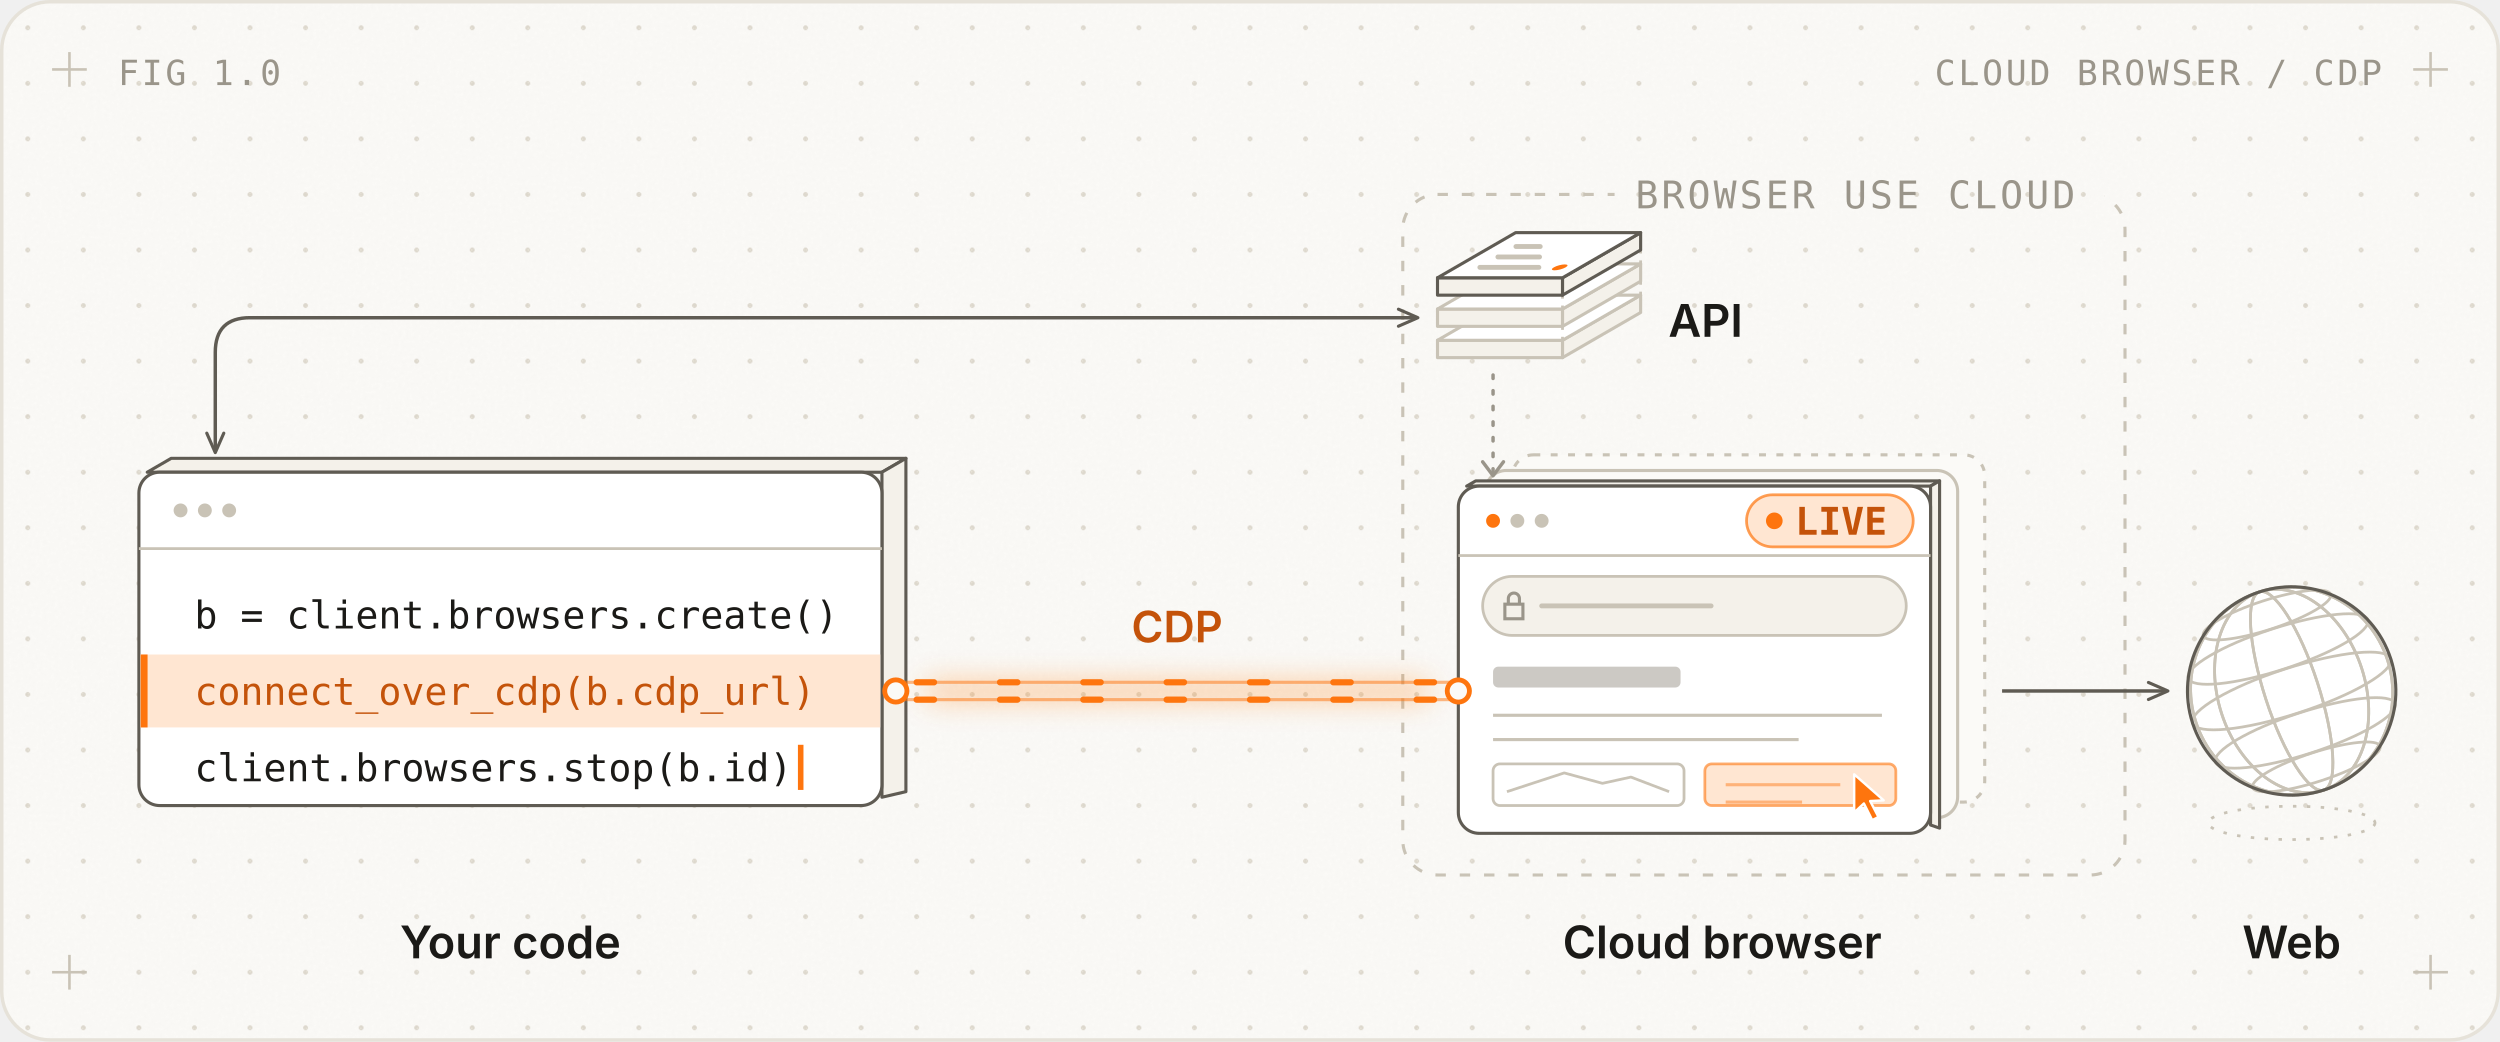
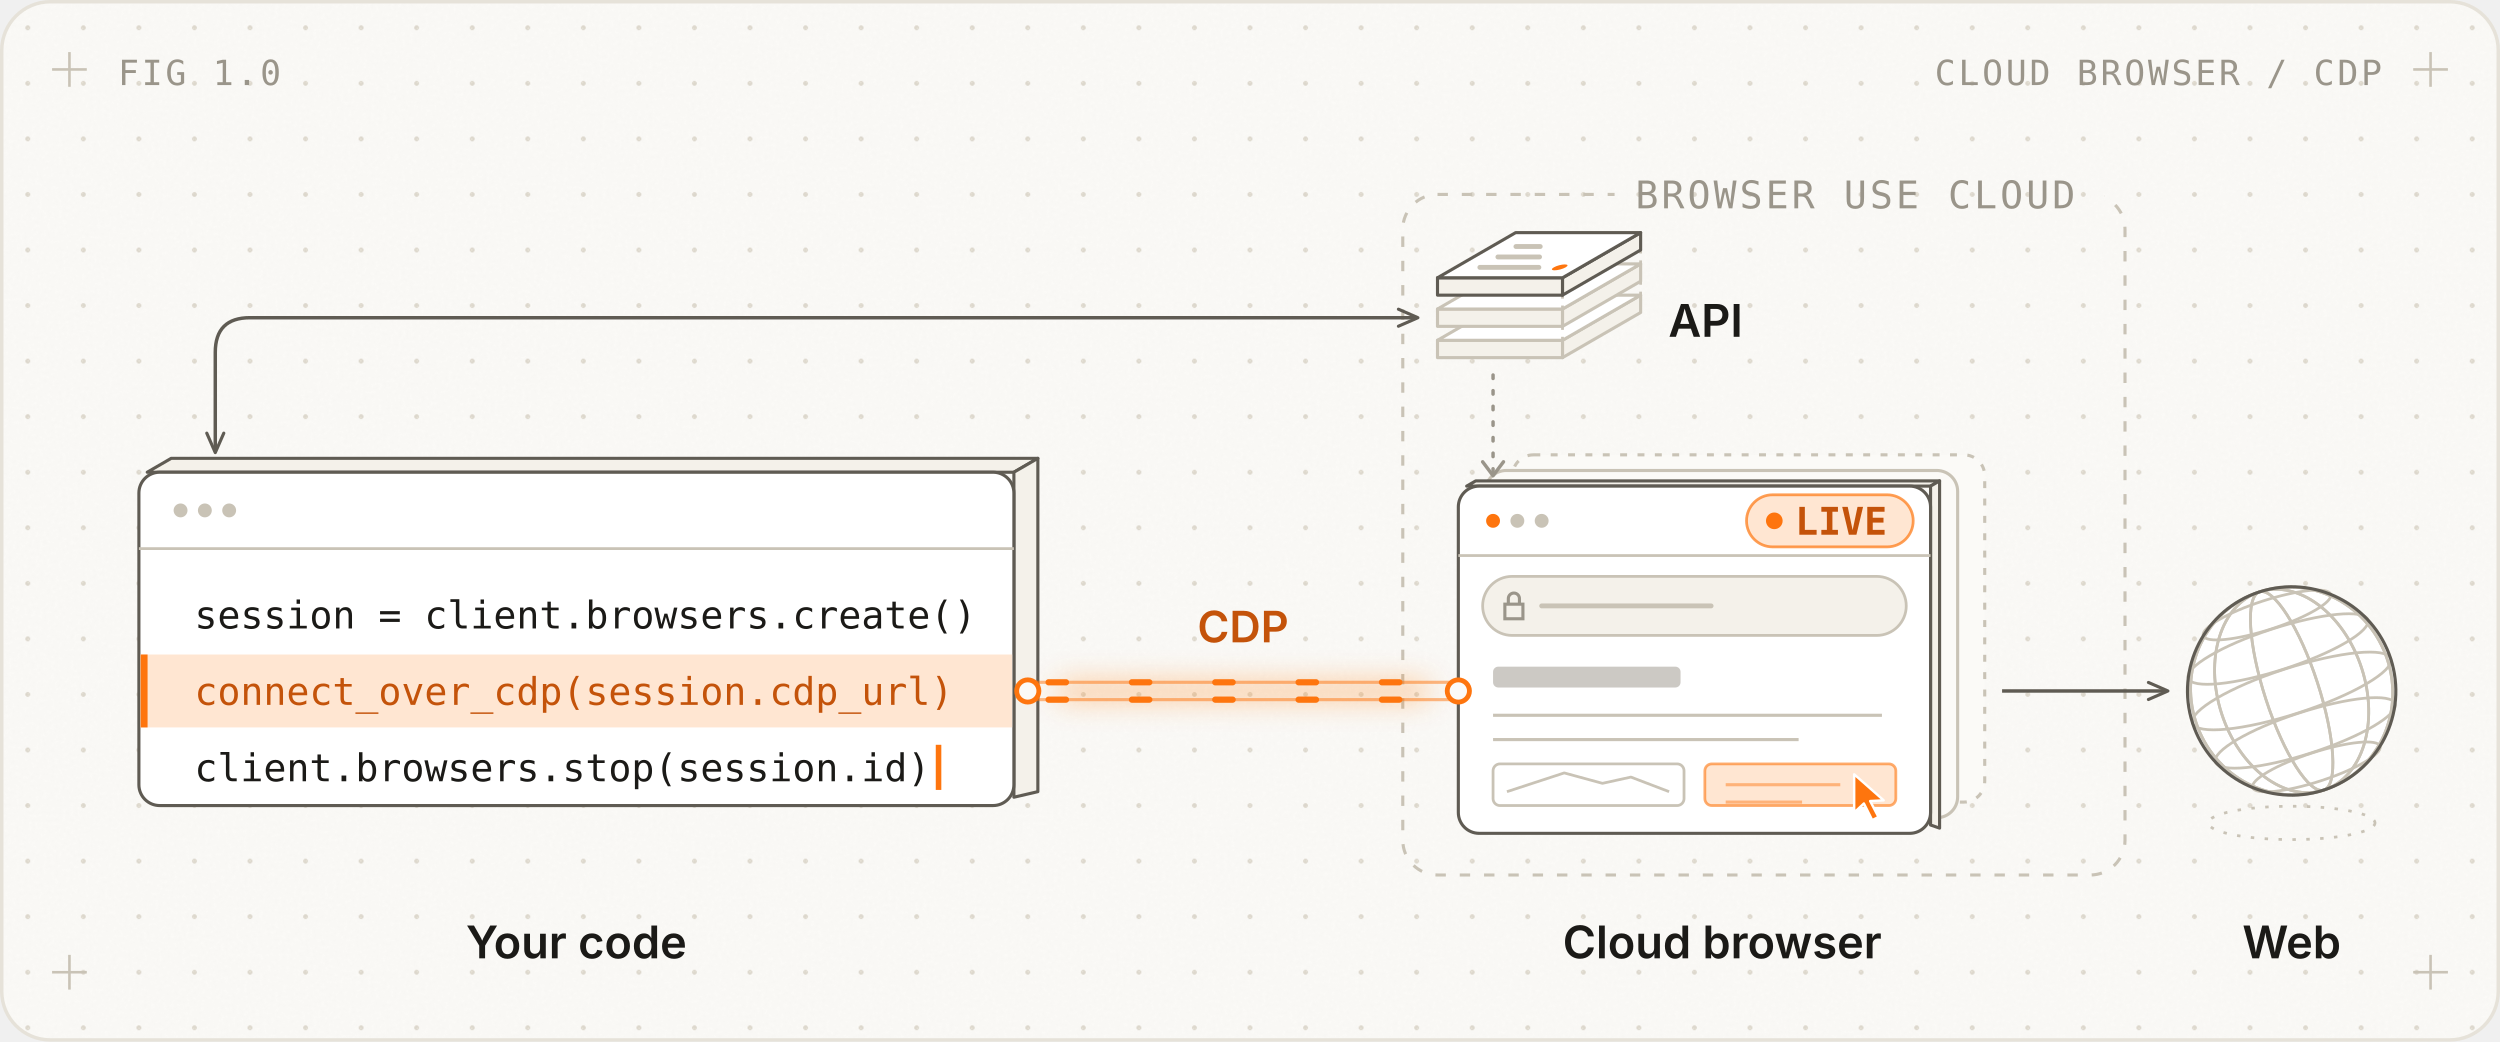
<svg xmlns="http://www.w3.org/2000/svg" viewBox="0 0 720 300" width="720" height="300" role="img" aria-labelledby="t d" fill="none">
  <style>.s{font-family:Geist, Inter, -apple-system, BlinkMacSystemFont, 'Segoe UI', Helvetica, Arial, sans-serif}.m{font-family:'Geist Mono', ui-monospace, SFMono-Regular, Menlo, monospace}text{font-kerning:normal}@keyframes fr{to{stroke-dashoffset:-24}}@keyframes fl{to{stroke-dashoffset:24}}@keyframes cur{0%,100%{transform:translate(0,0)}35%,55%{transform:translate(-30px,-14px)}75%{transform:translate(-8px,-24px)}}@keyframes live{0%,100%{fill-opacity:1}50%{fill-opacity:.25}}@keyframes caret{0%,49%{fill-opacity:1}50%,100%{fill-opacity:0}}@keyframes spin{0%{transform:scaleX(0)}16.7%{transform:scaleX(.5)}33.3%{transform:scaleX(.866)}50%{transform:scaleX(1)}66.7%{transform:scaleX(.866)}83.3%{transform:scaleX(.5)}100%{transform:scaleX(0)}}.ma,.story{display:none}@media (prefers-reduced-motion:no-preference){.pkr{animation:fr 1s linear infinite}.pkl{animation:fl 1.5s linear infinite}.cur{animation:cur 6s ease-in-out infinite}.live{animation:live 1.6s ease-in-out infinite}.caret{animation:caret 1.1s step-end infinite}.ms{display:none}.ma,.story{display:inline}}.mer{transform-origin:660px 199px;transform:scaleX(.5)}@media (prefers-reduced-motion:no-preference){.mer{animation:spin 18s linear infinite}}@keyframes b1{0%,2.0%{fill-opacity:0}4.0%,28.0%{fill-opacity:1}31.0%,100%{fill-opacity:0}}@media (prefers-reduced-motion:no-preference){.b1{animation:b1 10s linear infinite}}@keyframes b3{0%,73.0%{fill-opacity:0}75.0%,86.0%{fill-opacity:1}89.0%,100%{fill-opacity:0}}@media (prefers-reduced-motion:no-preference){.b3{animation:b3 10s linear infinite}}</style>
  <defs>
    <pattern id="dots" width="16" height="16" patternUnits="userSpaceOnUse">
      <circle cx="8" cy="8" r="0.7" fill="#DDD8CD" />
    </pattern>
    <filter id="grain" x="0" y="0" width="100%" height="100%">
      <feTurbulence type="fractalNoise" baseFrequency="0.9" numOctaves="2" seed="7" stitchTiles="stitch" />
      <feColorMatrix values="0 0 0 0 0.5  0 0 0 0 0.5  0 0 0 0 0.5  0 0 0 0.05 0" />
    </filter>
    <clipPath id="card">
      <rect x="0.5" y="0.5" width="719" height="299" rx="14" />
    </clipPath>
    <marker id="ah" viewBox="0 0 10 10" refX="8.5" refY="5" markerWidth="7" markerHeight="7" orient="auto-start-reverse">
      <path d="M1 1.5 L9 5 L1 8.5" stroke="#5F5B53" stroke-width="1.3" fill="none" stroke-linecap="round" stroke-linejoin="round" />
    </marker>
    <filter id="glow" filterUnits="userSpaceOnUse" x="0" y="0" width="720" height="300">
      <feGaussianBlur stdDeviation="4" />
    </filter>
    <filter id="halo" filterUnits="userSpaceOnUse" x="0" y="0" width="720" height="300">
      <feGaussianBlur stdDeviation="2.2" />
    </filter>
    <pattern id="hatch" width="5" height="5" patternUnits="userSpaceOnUse" patternTransform="rotate(45)">
      <line x1="0" y1="0" x2="0" y2="5" stroke="#C9C3B6" stroke-width="0.8" />
    </pattern>
    <mask id="gm" maskUnits="userSpaceOnUse" x="0" y="0" width="720" height="300">
      <rect width="720" height="300" fill="#fff" />
      <rect x="465.0" y="48" width="141.0" height="16" fill="#000" />
    </mask>
    <path id="p1" d="M62 132 V101.5 Q62 91.5 72 91.5 H412" />
-     <path id="p2" d="M258 199 H420" />
+     <path id="p2" d="M296 199 H420" />
    <path id="p3" d="M556 199 H630" />
  </defs>
  <rect x="0.5" y="0.5" width="719" height="299" rx="14" fill="#FBFAF7" />
  <g clip-path="url(#card)">
    <rect width="720" height="300" fill="url(#dots)" />
    <rect width="720" height="300" filter="url(#grain)" />
  </g>
  <rect x="0.5" y="0.5" width="719" height="299" rx="14" fill="none" stroke="#E6E2D9" />
  <path d="M15 20h10M20 15v10" stroke="#C9C3B6" stroke-width="0.75" />
  <path d="M695 20h10M700 15v10" stroke="#C9C3B6" stroke-width="0.75" />
  <path d="M15 280h10M20 275v10" stroke="#C9C3B6" stroke-width="0.75" />
  <path d="M695 280h10M700 275v10" stroke="#C9C3B6" stroke-width="0.75" />
  <text x="34.0" y="24.5" font-size="10" fill="#9A958A" letter-spacing="0.08em" class="m">FIG 1.0</text>
  <text x="686.0" y="24.5" font-size="10" fill="#9A958A" text-anchor="end" letter-spacing="0.08em" class="m">CLOUD BROWSER / CDP</text>
-   <polygon points="42.4,136.0 254.0,136.0 260.9,132.0 49.3,132.0" fill="#F4F1EA" stroke="#5F5B53" stroke-width="0.9" stroke-linejoin="round" stroke-linecap="round" />
-   <polygon points="254.0,136.0 260.9,132.0 260.9,228.0 254.0,229.6" fill="#F4F1EA" stroke="#5F5B53" stroke-width="0.9" stroke-linejoin="round" stroke-linecap="round" />
-   <rect x="40" y="136" width="214" height="96" rx="6" fill="#FFFFFF" stroke="#5F5B53" stroke-width="0.9" />
-   <line x1="40" y1="158" x2="254" y2="158" stroke="#C9C3B6" stroke-width="0.8" />
+   <polygon points="42.4,136.0 292.0,136.0 298.9,132.0 49.3,132.0" fill="#F4F1EA" stroke="#5F5B53" stroke-width="0.9" stroke-linejoin="round" stroke-linecap="round" />
+   <polygon points="292.0,136.0 298.9,132.0 298.9,228.0 292.0,229.6" fill="#F4F1EA" stroke="#5F5B53" stroke-width="0.9" stroke-linejoin="round" stroke-linecap="round" />
+   <rect x="40" y="136" width="252" height="96" rx="6" fill="#FFFFFF" stroke="#5F5B53" stroke-width="0.9" />
+   <line x1="40" y1="158" x2="292" y2="158" stroke="#C9C3B6" stroke-width="0.8" />
  <circle cx="52" cy="147.0" r="2" fill="#C9C3B6" />
  <circle cx="59" cy="147.0" r="2" fill="#C9C3B6" />
  <circle cx="66" cy="147.0" r="2" fill="#C9C3B6" />
-   <rect class="b1" x="40.5" y="166.5" width="213" height="21" fill="#FFE6D2" fill-opacity="0" />
-   <text x="56.0" y="181.0" font-size="11" fill="#1B1A17" class="m">b = client.browsers.create()</text>
-   <rect x="40.5" y="188.5" width="213" height="21" fill="#FFE6D2" />
+   <rect class="b1" x="40.5" y="166.5" width="251" height="21" fill="#FFE6D2" fill-opacity="0" />
+   <text x="56.0" y="181.0" font-size="11" fill="#1B1A17" class="m">session = client.browsers.create()</text>
+   <rect x="40.5" y="188.5" width="251" height="21" fill="#FFE6D2" />
  <rect x="40.5" y="188.5" width="2" height="21" fill="#FE750E" />
-   <text x="56.0" y="203.0" font-size="11" fill="#C4530A" font-weight="500" class="m">connect_over_cdp(b.cdp_url)</text>
-   <rect class="b3" x="40.5" y="210.5" width="213" height="21" fill="#FFE6D2" fill-opacity="0" />
-   <text x="56.0" y="225.0" font-size="11" fill="#1B1A17" class="m">client.browsers.stop(b.id)</text>
-   <rect class="caret" x="229.8" y="214.5" width="1.6" height="13" fill="#FE750E" />
+   <text x="56.0" y="203.0" font-size="11" fill="#C4530A" font-weight="500" class="m">connect_over_cdp(session.cdp_url)</text>
+   <rect class="b3" x="40.5" y="210.5" width="251" height="21" fill="#FFE6D2" fill-opacity="0" />
+   <text x="56.0" y="225.0" font-size="11" fill="#1B1A17" class="m">client.browsers.stop(session.id)</text>
+   <rect class="caret" x="269.5" y="214.5" width="1.6" height="13" fill="#FE750E" />
  <rect x="404" y="56" width="208" height="196" rx="10" mask="url(#gm)" stroke="#C9C3B6" stroke-width="0.9" stroke-dasharray="3 4" />
  <text x="471.0" y="60.0" font-size="11" fill="#9A958A" letter-spacing="0.08em" class="m">BROWSER USE CLOUD</text>
  <polygon points="450.0,98.0 472.5,85.0 472.5,90.0 450.0,103.0" fill="#F4F1EA" stroke="#C9C3B6" stroke-width="0.9" stroke-linejoin="round" stroke-linecap="round" />
  <rect x="414" y="98" width="36" height="5" fill="#F4F1EA" stroke="#C9C3B6" stroke-width="0.9" stroke-linejoin="round" stroke-linecap="round" />
  <polygon points="414.0,98.0 450.0,98.0 472.5,85.0 436.5,85.0" fill="#FFFFFF" stroke="#C9C3B6" stroke-width="0.9" stroke-linejoin="round" stroke-linecap="round" />
  <path d="M450 94v4M472.5 81.0v4" stroke="#C9C3B6" stroke-width="0.8" stroke-dasharray="1 2" />
  <polygon points="450.0,89.0 472.5,76.0 472.5,81.0 450.0,94.0" fill="#F4F1EA" stroke="#C9C3B6" stroke-width="0.9" stroke-linejoin="round" stroke-linecap="round" />
  <rect x="414" y="89" width="36" height="5" fill="#F4F1EA" stroke="#C9C3B6" stroke-width="0.9" stroke-linejoin="round" stroke-linecap="round" />
  <polygon points="414.0,89.0 450.0,89.0 472.5,76.0 436.5,76.0" fill="#FFFFFF" stroke="#C9C3B6" stroke-width="0.9" stroke-linejoin="round" stroke-linecap="round" />
  <path d="M450 85v4M472.5 72.0v4" stroke="#C9C3B6" stroke-width="0.8" stroke-dasharray="1 2" />
  <polygon points="450.0,80.0 472.5,67.0 472.5,72.0 450.0,85.0" fill="#F4F1EA" stroke="#5F5B53" stroke-width="0.9" stroke-linejoin="round" stroke-linecap="round" />
  <rect x="414" y="80" width="36" height="5" fill="#F4F1EA" stroke="#5F5B53" stroke-width="0.9" stroke-linejoin="round" stroke-linecap="round" />
  <polygon points="414.0,80.0 450.0,80.0 472.5,67.0 436.5,67.0" fill="#FFFFFF" stroke="#5F5B53" stroke-width="0.9" stroke-linejoin="round" stroke-linecap="round" />
  <g transform="matrix(1,0,0.866,-0.5,414.0,80.0)">
    <line x1="7" y1="6" x2="24" y2="6" stroke="#C9C3B6" stroke-width="1.4" stroke-linecap="round" vector-effect="non-scaling-stroke" />
    <line x1="7" y1="12" x2="19" y2="12" stroke="#C9C3B6" stroke-width="1.4" stroke-linecap="round" vector-effect="non-scaling-stroke" />
    <line x1="7" y1="18" x2="14" y2="18" stroke="#C9C3B6" stroke-width="1.4" stroke-linecap="round" vector-effect="non-scaling-stroke" />
    <circle cx="30" cy="6" r="1.7" fill="#FE750E" />
  </g>
  <text x="480.5" y="97.0" font-size="13" fill="#1B1A17" font-weight="600" class="s">API</text>
  <rect x="435.6" y="131.0" width="136" height="100" rx="6" fill="#FBFAF7" stroke="#C9C3B6" stroke-width="0.9" stroke-dasharray="2 3" />
  <rect x="427.8" y="135.5" width="136" height="100" rx="6" fill="#FBFAF7" stroke="#C9C3B6" stroke-width="0.9" />
  <polygon points="422.4,140.0 556.0,140.0 558.6,138.5 425.0,138.5" fill="#F4F1EA" stroke="#5F5B53" stroke-width="0.9" stroke-linejoin="round" stroke-linecap="round" />
  <polygon points="556.0,140.0 558.6,138.5 558.6,238.5 556.0,237.6" fill="#F4F1EA" stroke="#5F5B53" stroke-width="0.9" stroke-linejoin="round" stroke-linecap="round" />
  <rect x="420" y="140" width="136" height="100" rx="6" fill="#FFFFFF" stroke="#5F5B53" stroke-width="0.9" />
  <line x1="420" y1="160" x2="556" y2="160" stroke="#C9C3B6" stroke-width="0.8" />
  <circle cx="430" cy="150.0" r="2" fill="#FE750E" />
  <circle cx="437" cy="150.0" r="2" fill="#C9C3B6" />
  <circle cx="444" cy="150.0" r="2" fill="#C9C3B6" />
  <rect x="503" y="142.5" width="48" height="15" rx="7.5" fill="#FFE6D2" stroke="#FE750E" stroke-width="0.8" stroke-opacity=".7" />
  <circle class="live" cx="511" cy="150" r="2.4" fill="#FE750E" />
  <text x="517.0" y="154.0" font-size="11" fill="#C4530A" font-weight="600" class="m">LIVE</text>
  <rect x="427" y="166" width="122" height="17" rx="8.5" fill="#F4F1EA" stroke="#C9C3B6" stroke-width="0.8" />
  <path d="M433.4 174.0h5.2v4.2h-5.2zM434.4 174.0v-1.6a1.6 1.6 0 0 1 3.2 0v1.6" stroke="#9A958A" stroke-width="0.9" />
  <line x1="444" y1="174.5" x2="492.8" y2="174.5" stroke="#C9C3B6" stroke-width="1.4" stroke-linecap="round" />
  <rect x="430" y="192" width="54" height="6" rx="1.5" fill="#9A958A" fill-opacity=".5" />
  <line x1="430" y1="206" x2="542" y2="206" stroke="#C9C3B6" stroke-width="0.9" />
  <line x1="430" y1="213" x2="518" y2="213" stroke="#C9C3B6" stroke-width="0.9" />
  <rect x="430" y="220" width="55.0" height="12" rx="2" stroke="#C9C3B6" stroke-width="0.8" />
  <path d="M434 228 l16.5 -5.4 l11.0 3.0 l8.2 -1.8 l11.0 4.2" stroke="#C9C3B6" stroke-width="0.8" stroke-linejoin="round" />
  <rect x="491.0" y="220" width="55.0" height="12" rx="2" fill="#FFE6D2" stroke="#FE750E" stroke-width="0.8" stroke-opacity=".6" />
  <line x1="497.0" y1="226" x2="530.0" y2="226" stroke="#FE750E" stroke-opacity=".45" stroke-width="0.9" />
  <line x1="497.0" y1="231" x2="519.0" y2="231" stroke="#FE750E" stroke-opacity=".45" stroke-width="0.9" />
  <path class="cur" d="M534 223 l0 11 l2.8 -2.6 l2.4 4.8 l1.8 -0.9 l-2.4 -4.6 l3.9 -0.2z" fill="#FE750E" stroke="#FFFFFF" stroke-width="0.7" stroke-linejoin="round" />
  <line x1="430" y1="108" x2="430" y2="137" stroke="#9A958A" stroke-width="1" stroke-dasharray="1 3.5" stroke-linecap="round" />
  <path d="M427 133 L430 137 L433 133" stroke="#9A958A" stroke-width="1" stroke-linecap="round" stroke-linejoin="round" />
  <path d="M62 130 V101.5 Q62 91.5 72 91.5 H408" stroke="#5F5B53" stroke-width="1" marker-start="url(#ah)" marker-end="url(#ah)" />
-   <rect x="266.0" y="196.0" width="146.0" height="6" rx="3" fill="#FE750E" fill-opacity="0.35" filter="url(#glow)" />
-   <line x1="258.0" y1="196.5" x2="420.0" y2="196.5" stroke="#FE750E" stroke-width="0.9" stroke-opacity=".5" />
-   <line class="pkr" x1="264.0" y1="196.5" x2="414.0" y2="196.5" stroke="#FE750E" stroke-width="1.8" stroke-linecap="round" stroke-dasharray="5 19" />
-   <line x1="258.0" y1="201.5" x2="420.0" y2="201.5" stroke="#FE750E" stroke-width="0.9" stroke-opacity=".5" />
-   <line class="pkl" x1="264.0" y1="201.5" x2="414.0" y2="201.5" stroke="#FE750E" stroke-width="1.8" stroke-linecap="round" stroke-dasharray="5 19" />
-   <circle cx="258.0" cy="199.0" r="3.2" fill="#FBFAF7" stroke="#FE750E" stroke-width="1.4" />
+   <rect x="304.0" y="196.0" width="108.0" height="6" rx="3" fill="#FE750E" fill-opacity="0.35" filter="url(#glow)" />
+   <line x1="296.0" y1="196.5" x2="420.0" y2="196.5" stroke="#FE750E" stroke-width="0.9" stroke-opacity=".5" />
+   <line class="pkr" x1="302.0" y1="196.5" x2="414.0" y2="196.5" stroke="#FE750E" stroke-width="1.8" stroke-linecap="round" stroke-dasharray="5 19" />
+   <line x1="296.0" y1="201.5" x2="420.0" y2="201.5" stroke="#FE750E" stroke-width="0.9" stroke-opacity=".5" />
+   <line class="pkl" x1="302.0" y1="201.5" x2="414.0" y2="201.5" stroke="#FE750E" stroke-width="1.8" stroke-linecap="round" stroke-dasharray="5 19" />
+   <circle cx="296.0" cy="199.0" r="3.2" fill="#FBFAF7" stroke="#FE750E" stroke-width="1.4" />
  <circle cx="420.0" cy="199.0" r="3.2" fill="#FBFAF7" stroke="#FE750E" stroke-width="1.4" />
-   <text x="339.0" y="185.0" font-size="12.5" fill="#C4530A" font-weight="600" text-anchor="middle" class="s">CDP</text>
+   <text x="358.0" y="185.0" font-size="12.5" fill="#C4530A" font-weight="600" text-anchor="middle" class="s">CDP</text>
  <g transform="rotate(-18 660 199)">
    <circle cx="660" cy="199" r="30" fill="#FFFFFF" />
    <ellipse cx="660" cy="222.0" rx="19.3" ry="4.2" stroke="#C9C3B6" stroke-width="0.8" />
    <ellipse cx="660" cy="211.7" rx="27.2" ry="6.0" stroke="#C9C3B6" stroke-width="0.8" />
    <ellipse cx="660" cy="199.0" rx="30.0" ry="6.6" stroke="#C9C3B6" stroke-width="0.8" />
    <ellipse cx="660" cy="186.3" rx="27.2" ry="6.0" stroke="#C9C3B6" stroke-width="0.8" />
    <ellipse cx="660" cy="176.0" rx="19.3" ry="4.2" stroke="#C9C3B6" stroke-width="0.8" />
    <g class="ms">
      <ellipse cx="660" cy="199" rx="29.0" ry="30" stroke="#C9C3B6" stroke-width="0.8" />
      <ellipse cx="660" cy="199" rx="21.2" ry="30" stroke="#C9C3B6" stroke-width="0.8" />
      <ellipse cx="660" cy="199" rx="7.8" ry="30" stroke="#C9C3B6" stroke-width="0.8" />
      <ellipse cx="660" cy="199" rx="7.8" ry="30" stroke="#C9C3B6" stroke-width="0.8" />
      <ellipse cx="660" cy="199" rx="21.2" ry="30" stroke="#C9C3B6" stroke-width="0.8" />
      <ellipse cx="660" cy="199" rx="29.0" ry="30" stroke="#C9C3B6" stroke-width="0.8" />
    </g>
    <g class="ma">
      <g class="mer" style="animation-delay:0s">
        <ellipse cx="660" cy="199" rx="30" ry="30" stroke="#C9C3B6" stroke-width="0.8" vector-effect="non-scaling-stroke" />
      </g>
      <g class="mer" style="animation-delay:-3s">
        <ellipse cx="660" cy="199" rx="30" ry="30" stroke="#C9C3B6" stroke-width="0.8" vector-effect="non-scaling-stroke" />
      </g>
      <g class="mer" style="animation-delay:-6s">
        <ellipse cx="660" cy="199" rx="30" ry="30" stroke="#C9C3B6" stroke-width="0.8" vector-effect="non-scaling-stroke" />
      </g>
      <g class="mer" style="animation-delay:-9s">
        <ellipse cx="660" cy="199" rx="30" ry="30" stroke="#C9C3B6" stroke-width="0.8" vector-effect="non-scaling-stroke" />
      </g>
      <g class="mer" style="animation-delay:-12s">
        <ellipse cx="660" cy="199" rx="30" ry="30" stroke="#C9C3B6" stroke-width="0.8" vector-effect="non-scaling-stroke" />
      </g>
      <g class="mer" style="animation-delay:-15s">
        <ellipse cx="660" cy="199" rx="30" ry="30" stroke="#C9C3B6" stroke-width="0.8" vector-effect="non-scaling-stroke" />
      </g>
    </g>
    <circle cx="660" cy="199" r="30" stroke="#5F5B53" stroke-width="0.9" />
  </g>
  <ellipse cx="660" cy="237" rx="24.0" ry="4.8" stroke="#C9C3B6" stroke-width="0.8" stroke-dasharray="1 3" />
  <path d="M576.6 199 H624.0" stroke="#5F5B53" stroke-width="1" marker-end="url(#ah)" />
-   <text x="147.0" y="276.0" font-size="13" fill="#1B1A17" font-weight="600" text-anchor="middle" class="s">Your code</text>
+   <text x="166.0" y="276.0" font-size="13" fill="#1B1A17" font-weight="600" text-anchor="middle" class="s">Your code</text>
  <text x="496.0" y="276.0" font-size="13" fill="#1B1A17" font-weight="600" text-anchor="middle" class="s">Cloud browser</text>
  <text x="660.0" y="276.0" font-size="13" fill="#1B1A17" font-weight="600" text-anchor="middle" class="s">Web</text>
  <g class="story" opacity="0">
    <animate attributeName="opacity" values="0;0;1;1;0;0" keyTimes="0;0.03;0.035;0.135;0.14;1" dur="10s" repeatCount="indefinite" calcMode="linear" />
    <animateMotion dur="10s" repeatCount="indefinite" calcMode="linear" keyPoints="0;0;1;1" keyTimes="0;0.03;0.14;1">
      <mpath href="#p1" />
    </animateMotion>
    <circle r="7.4" fill="#5F5B53" fill-opacity=".25" filter="url(#halo)" />
    <circle r="3.4" fill="#5F5B53" />
  </g>
  <g class="story" opacity="0">
    <animate attributeName="opacity" values="0;0;1;1;0;0" keyTimes="0;0.16;0.165;0.265;0.27;1" dur="10s" repeatCount="indefinite" calcMode="linear" />
    <animateMotion dur="10s" repeatCount="indefinite" calcMode="linear" keyPoints="1;1;0;0" keyTimes="0;0.16;0.27;1">
      <mpath href="#p1" />
    </animateMotion>
    <circle r="7.4" fill="#FE750E" fill-opacity=".25" filter="url(#halo)" />
    <circle r="3.4" fill="#FE750E" />
  </g>
  <g class="story" opacity="0">
    <animate attributeName="opacity" values="0;0;1;1;0;0" keyTimes="0;0.3;0.305;0.395;0.4;1" dur="10s" repeatCount="indefinite" calcMode="linear" />
    <animateMotion dur="10s" repeatCount="indefinite" calcMode="linear" keyPoints="0;0;1;1" keyTimes="0;0.3;0.4;1">
      <mpath href="#p2" />
    </animateMotion>
    <circle r="8.2" fill="#FE750E" fill-opacity=".25" filter="url(#halo)" />
    <circle r="4.2" fill="#FBFAF7" stroke="#FE750E" stroke-width="1.6" />
  </g>
  <g class="story" opacity="0">
    <animate attributeName="opacity" values="0;0;1;1;0;0" keyTimes="0;0.41;0.415;0.475;0.48;1" dur="10s" repeatCount="indefinite" calcMode="linear" />
    <animateMotion dur="10s" repeatCount="indefinite" calcMode="linear" keyPoints="0;0;1;1" keyTimes="0;0.41;0.48;1">
      <mpath href="#p3" />
    </animateMotion>
    <circle r="7.4" fill="#5F5B53" fill-opacity=".25" filter="url(#halo)" />
    <circle r="3.4" fill="#FBFAF7" stroke="#5F5B53" stroke-width="1.6" />
  </g>
  <g class="story" opacity="0">
    <animate attributeName="opacity" values="0;0;1;1;0;0" keyTimes="0;0.5;0.505;0.565;0.57;1" dur="10s" repeatCount="indefinite" calcMode="linear" />
    <animateMotion dur="10s" repeatCount="indefinite" calcMode="linear" keyPoints="1;1;0;0" keyTimes="0;0.5;0.57;1">
      <mpath href="#p3" />
    </animateMotion>
    <circle r="7.4" fill="#5F5B53" fill-opacity=".25" filter="url(#halo)" />
    <circle r="3.4" fill="#FBFAF7" stroke="#5F5B53" stroke-width="1.6" />
  </g>
  <g class="story" opacity="0">
    <animate attributeName="opacity" values="0;0;1;1;0;0" keyTimes="0;0.59;0.595;0.685;0.69;1" dur="10s" repeatCount="indefinite" calcMode="linear" />
    <animateMotion dur="10s" repeatCount="indefinite" calcMode="linear" keyPoints="1;1;0;0" keyTimes="0;0.59;0.69;1">
      <mpath href="#p2" />
    </animateMotion>
    <circle r="8.2" fill="#FE750E" fill-opacity=".25" filter="url(#halo)" />
    <circle r="4.2" fill="#FBFAF7" stroke="#FE750E" stroke-width="1.6" />
  </g>
  <g class="story" opacity="0">
    <animate attributeName="opacity" values="0;0;1;1;0;0" keyTimes="0;0.74;0.745;0.845;0.85;1" dur="10s" repeatCount="indefinite" calcMode="linear" />
    <animateMotion dur="10s" repeatCount="indefinite" calcMode="linear" keyPoints="0;0;1;1" keyTimes="0;0.74;0.85;1">
      <mpath href="#p1" />
    </animateMotion>
    <circle r="7.4" fill="#5F5B53" fill-opacity=".25" filter="url(#halo)" />
    <circle r="3.4" fill="#5F5B53" />
  </g>
</svg>
